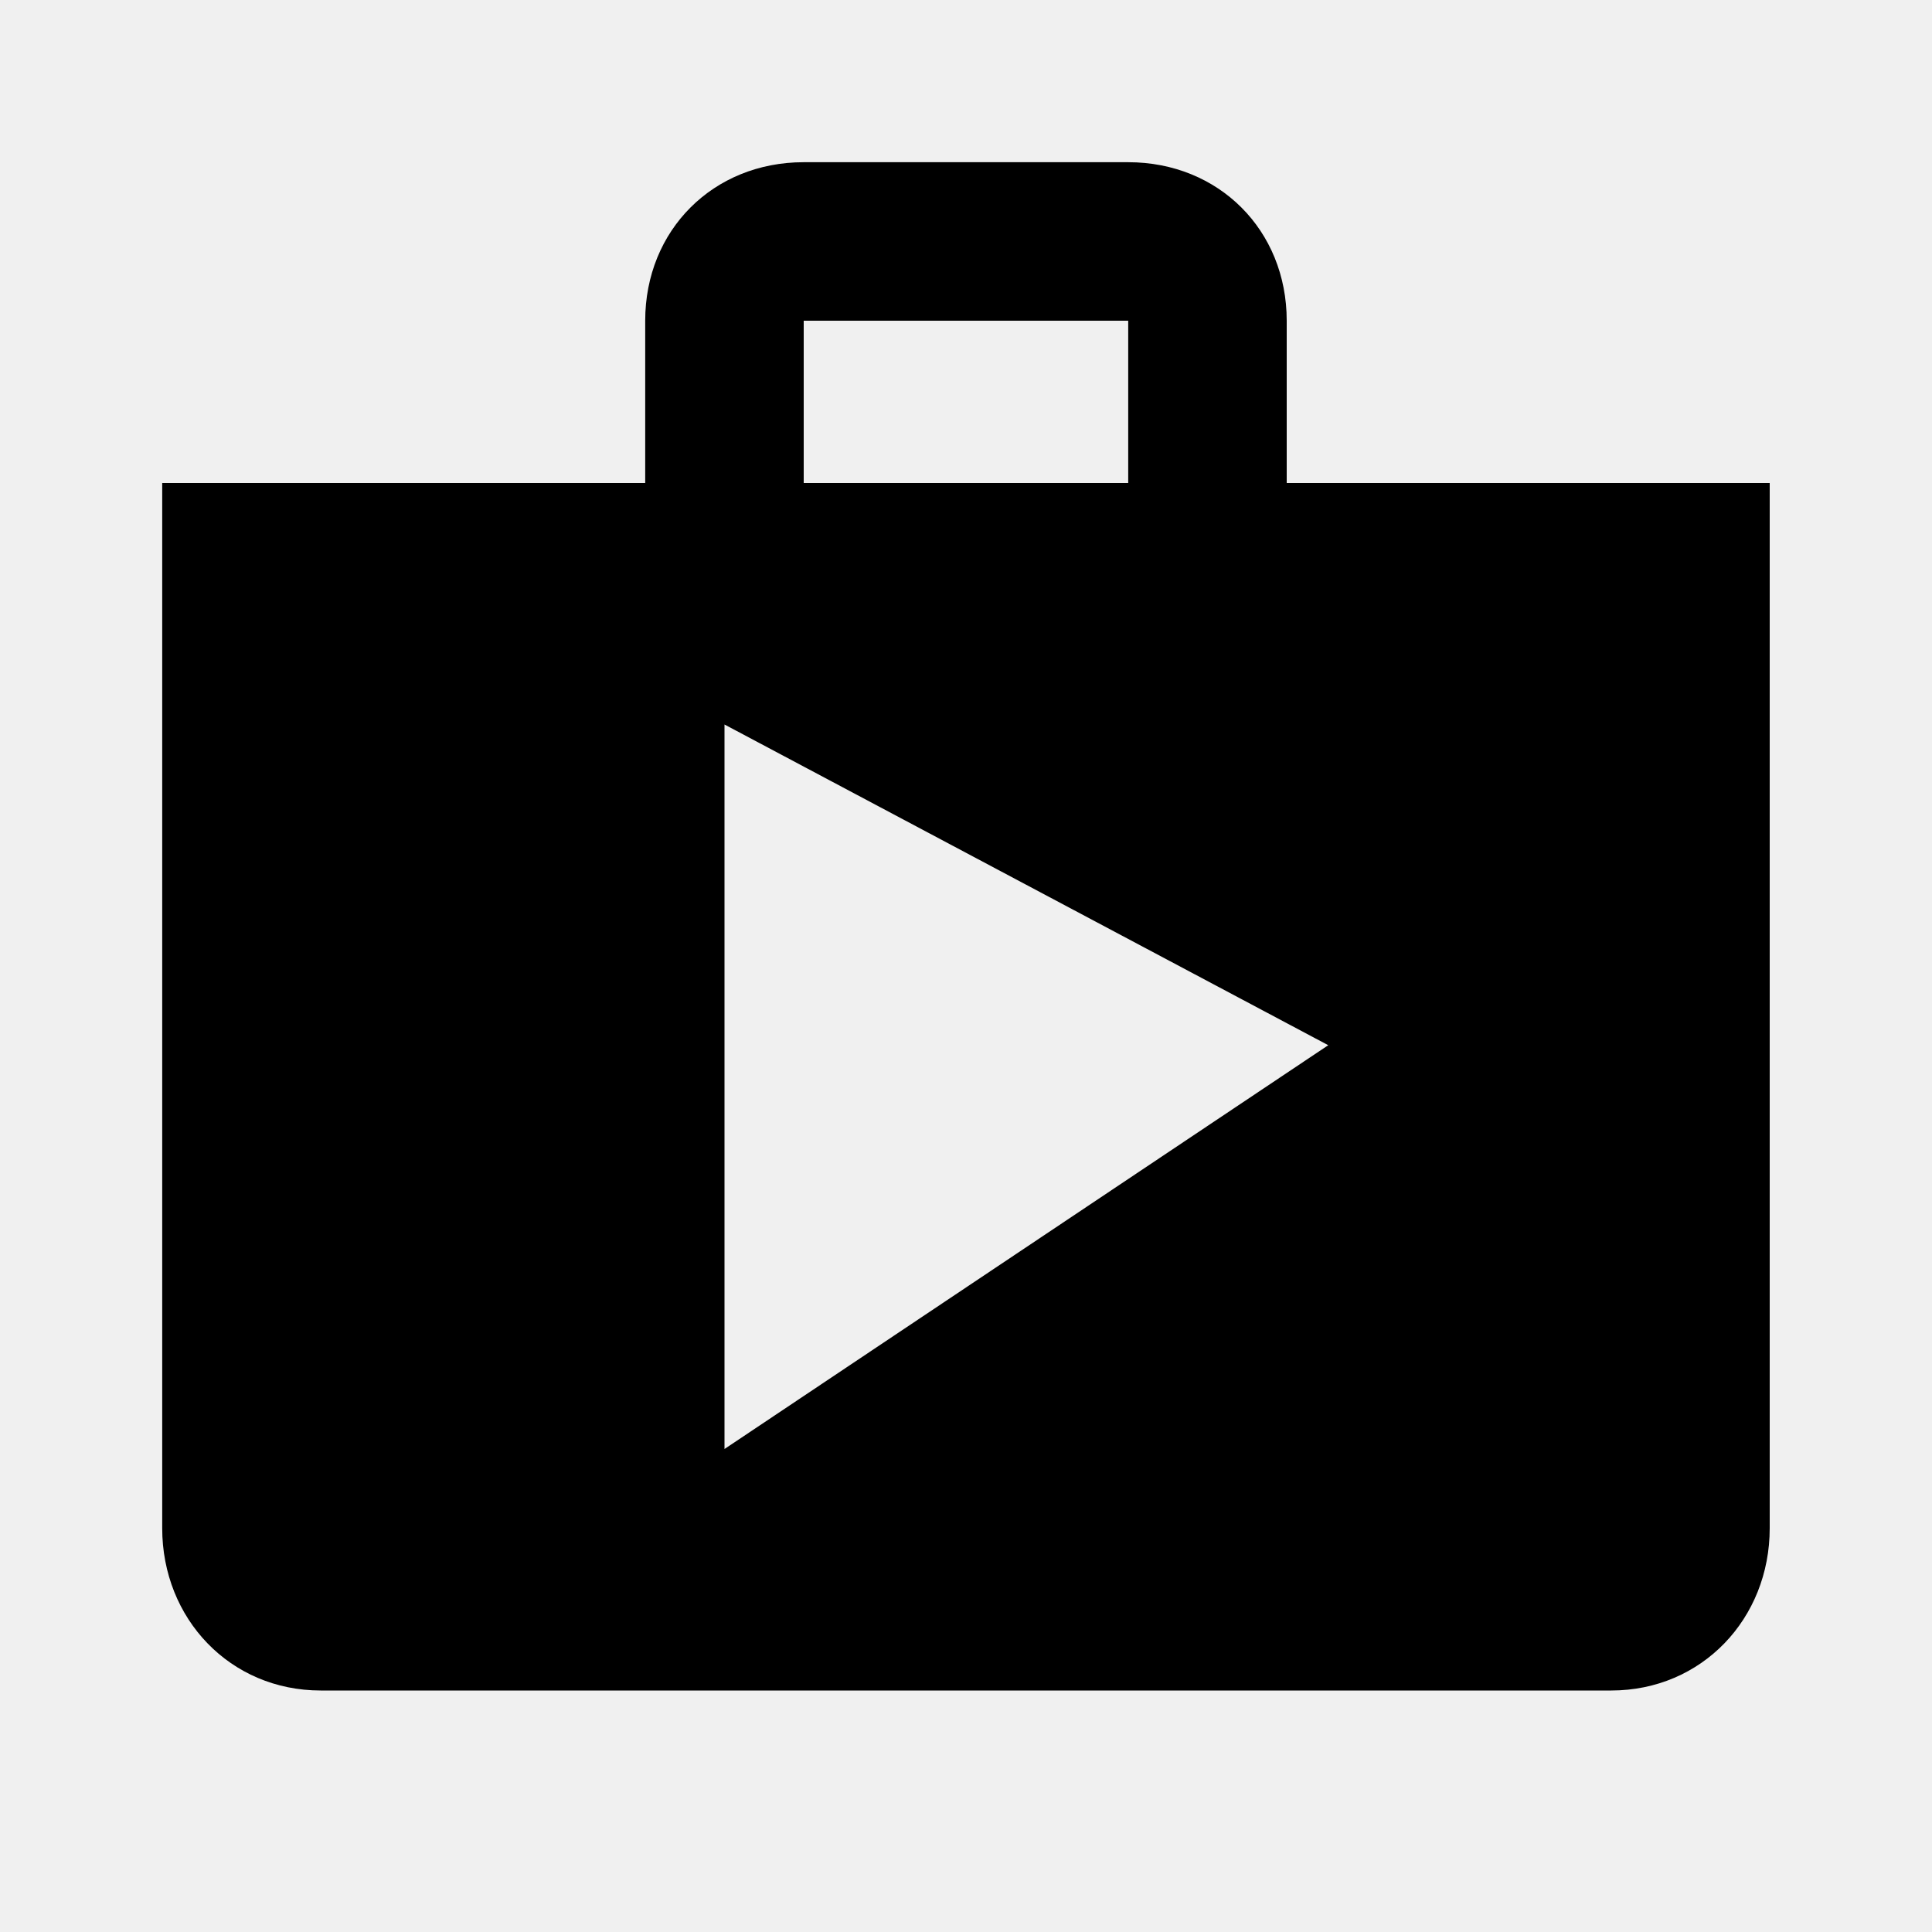
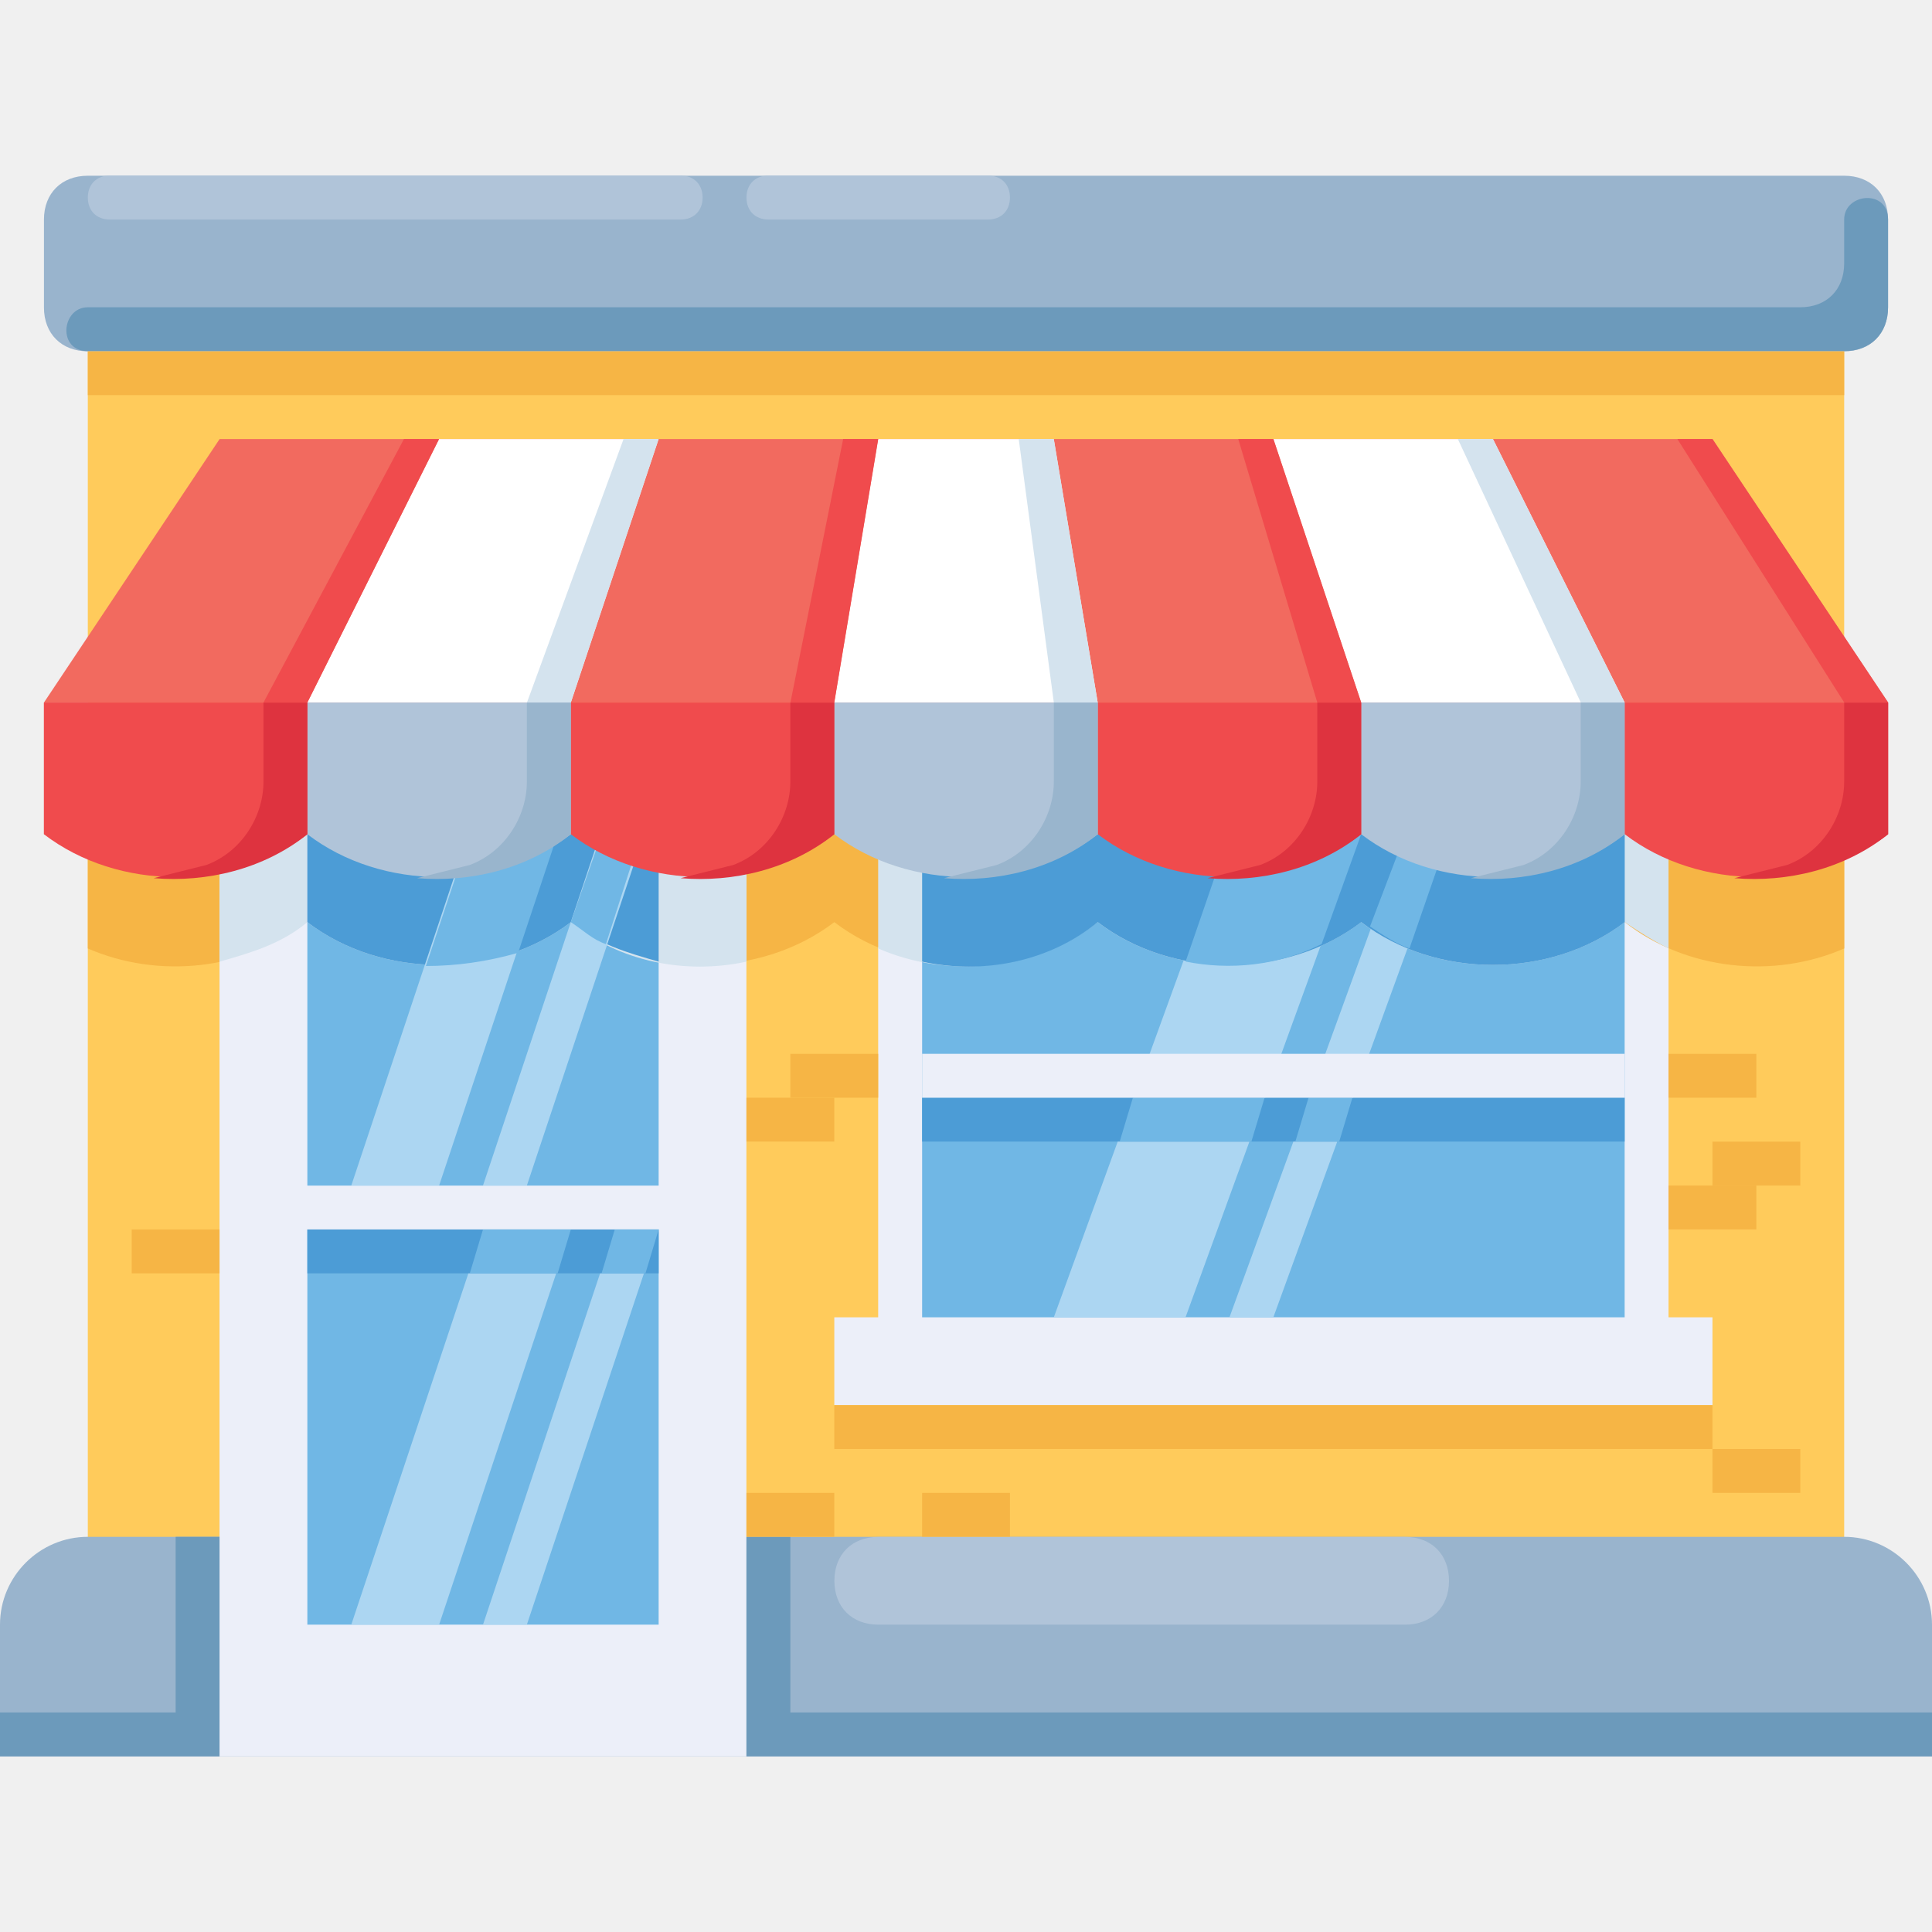
<svg xmlns="http://www.w3.org/2000/svg" version="1.1" width="24" height="24" viewBox="0 0 24 24">
-   <path d="M9 18l7.5-5.016-7.5-3.984v9zM9.984 3.984v2.016h4.031v-2.016h-4.031zM15.984 6h6v12.984c0 1.125-0.844 2.016-1.969 2.016h-16.031c-1.125 0-1.969-0.891-1.969-2.016v-12.984h6v-2.016c0-1.125 0.844-1.969 1.969-1.969h4.031c1.125 0 1.969 0.844 1.969 1.969v2.016z" />
+   <path fill="#ffcb5b" d="M1.091 4.364h21.818v15.273h-21.818v-15.273z" />
+   <path fill="#eceff9" d="M20.727 16.364v-6.545h-9.818v6.545h-0.545v1.091h10.909v-1.091z" />
+   <path fill="#f6b545" d="M22.909 9.818h-21.818v1.964c0.873 0.382 1.964 0.273 2.727-0.327 0.927 0.709 2.345 0.709 3.273 0 0.927 0.709 2.345 0.709 3.273 0 0.927 0.709 2.345 0.709 3.273 0 0.927 0.709 2.345 0.709 3.273 0 0.927 0.709 2.345 0.709 3.273 0 0.764 0.6 1.855 0.709 2.727 0.327v-1.964z" />
+   <path fill="#99b4cd" d="M24 20.182v1.636h-24v-1.636c0-0.6 0.491-1.091 1.091-1.091h21.818c0.6 0 1.091 0.491 1.091 1.091z" />
+   <path fill="#eceff9" d="M2.727 9.818h6.545v12h-6.545v-12z" />
+   <path fill="#70b7e5" d="M11.455 10.364h8.727v6h-8.727v-6z" />
+   <path fill="#acd6f2" d="M14.727 16.364h-1.636l2.182-6h1.636z" />
+   <path fill="#acd6f2" d="M15.818 16.364h-0.545l2.182-6h0.545z" />
+   <path fill="#4c9cd6" d="M11.455 13.636h8.727v0.545h-8.727v-0.545z" />
+   <path fill="#70b7e5" d="M13.909 14.182h1.636l0.164-0.545h-1.636z" />
+   <path fill="#70b7e5" d="M16.636 14.182l0.164-0.545h-0.545l-0.164 0.545z" />
+   <path fill="#70b7e5" d="M3.818 10.364h4.364v4.364h-4.364v-4.364z" />
+   <path fill="#70b7e5" d="M3.818 15.273h4.364v4.909h-4.364v-4.909z" />
+   <path fill="#eceff9" d="M11.455 13.091h8.727v0.545h-8.727v-0.545z" />
+   <path fill="#6c9abb" d="M9.818 21.273v-2.182h-0.545v2.727h14.727v-0.545z" />
+   <path fill="#6c9abb" d="M2.182 19.091v2.182h-2.182v0.545h2.727v-2.727z" />
+   <path fill="#f6b545" d="M10.364 17.455h10.909v0.545h-10.909v-0.545z" />
+   <path fill="#b0c4d9" d="M17.455 20.182h-6.545c-0.327 0-0.545-0.218-0.545-0.545v0c0-0.327 0.218-0.545 0.545-0.545h6.545c0.327 0 0.545 0.218 0.545 0.545v0c0 0.327-0.218 0.545-0.545 0.545z" />
+   <path fill="#d4e3ee" d="M3.818 11.455c0.927 0.709 2.345 0.709 3.273 0 0.6 0.491 1.418 0.655 2.182 0.491v-2.127h-6.545v2.127c0.382-0.109 0.764-0.218 1.091-0.491z" />
+   <path fill="#d4e3ee" d="M20.727 9.818h-9.818v1.964c0.873 0.382 1.964 0.273 2.727-0.327 0.927 0.709 2.345 0.709 3.273 0 0.927 0.709 2.345 0.709 3.273 0 0.164 0.109 0.327 0.218 0.545 0.327v-1.964z" />
+   <path fill="#4c9cd6" d="M3.818 11.455c0.927 0.709 2.345 0.709 3.273 0 0.327 0.273 0.709 0.382 1.091 0.491v-1.582h-4.364v1.091z" />
+   <path fill="#4c9cd6" d="M11.455 10.364v1.582c0.764 0.164 1.582 0 2.182-0.491 0.927 0.709 2.345 0.709 3.273 0 0.927 0.709 2.345 0.709 3.273 0v-1.091h-8.727z" />
+   <path fill="#70b7e5" d="M17.509 11.782l0.491-1.418h-0.545l-0.436 1.145c0.164 0.109 0.327 0.218 0.491 0.273z" />
+   <path fill="#70b7e5" d="M16.418 11.727l0.491-1.364h-1.636l-0.545 1.582c0.545 0.109 1.145 0.055 1.691-0.218z" />
+   <path fill="#99b4cd" d="M22.909 4.364h-21.818c-0.327 0-0.545-0.218-0.545-0.545v-1.091c0-0.327 0.218-0.545 0.545-0.545h21.818c0.327 0 0.545 0.218 0.545 0.545v1.091c0 0.327-0.218 0.545-0.545 0.545z" />
+   <path fill="#6c9abb" d="M22.909 2.727v0.545c0 0.327-0.218 0.545-0.545 0.545h-21.273c-0.327 0-0.382 0.545 0 0.545v0h21.818c0.327 0 0.545-0.218 0.545-0.545v-1.091c0-0.382-0.545-0.327-0.545 0z" />
+   <path fill="#f6b545" d="M1.091 4.364h21.818v0.545h-21.818v-0.545z" />
+   <path fill="#b0c4d9" d="M8.455 2.727h-7.091c-0.164 0-0.273-0.109-0.273-0.273v0c0-0.164 0.109-0.273 0.273-0.273h7.091c0.164 0 0.273 0.109 0.273 0.273v0c0 0.164-0.109 0.273-0.273 0.273z" />
+   <path fill="#b0c4d9" d="M12.273 2.727h-2.727c-0.164 0-0.273-0.109-0.273-0.273v0c0-0.164 0.109-0.273 0.273-0.273h2.727c0.164 0 0.273 0.109 0.273 0.273v0c0 0.164-0.109 0.273-0.273 0.273z" />
+   <path fill="#f6b545" d="M21.273 14.182h1.091v0.545h-1.091v-0.545z" />
+   <path fill="#f6b545" d="M21.273 18h1.091v0.545h-1.091v-0.545z" />
+   <path fill="#f6b545" d="M11.455 18.545h1.091v0.545h-1.091v-0.545z" />
+   <path fill="#f6b545" d="M20.727 13.091h1.091v0.545h-1.091v-0.545z" />
+   <path fill="#f6b545" d="M9.273 18.545h1.091v0.545h-1.091v-0.545z" />
+   <path fill="#f6b545" d="M9.818 13.091h1.091v0.545h-1.091v-0.545z" />
+   <path fill="#f6b545" d="M1.636 15.273h1.091v0.545h-1.091v-0.545z" />
+   <path fill="#f6b545" d="M9.273 13.636h1.091v0.545h-1.091v-0.545z" />
+   <path fill="#f6b545" d="M20.727 14.727h1.091v0.545h-1.091v-0.545z" />
+   <path fill="#acd6f2" d="M5.455 20.182h-1.091l1.636-4.909h1.091z" />
+   <path fill="#acd6f2" d="M6.545 20.182h-0.545l1.636-4.909h0.545z" />
+   <path fill="#4c9cd6" d="M3.818 15.273h4.364v0.545h-4.364v-0.545z" />
+   <path fill="#70b7e5" d="M8.018 15.818l0.164-0.545h-0.545l-0.164 0.545z" />
+   <path fill="#70b7e5" d="M6.927 15.818l0.164-0.545h-1.091l-0.164 0.545z" />
+   <path fill="#acd6f2" d="M5.455 14.727h-1.091l1.636-4.909h1.091z" />
+   <path fill="#acd6f2" d="M6.545 14.727h-0.545l1.636-4.909h0.545z" />
+   <path fill="#70b7e5" d="M7.473 10.364l-0.382 1.091c0.164 0.109 0.273 0.218 0.436 0.273l0.436-1.364h-0.491z" />
+   <path fill="#70b7e5" d="M5.836 10.364l-0.545 1.636c0.382 0 0.764-0.055 1.145-0.164l0.491-1.473h-1.091z" />
+   <path fill="#f26a5f" d="M23.455 8.727h-22.909l2.182-3.273h18.545z" />
+   <path fill="#fff" d="M7.091 8.727h-3.273l1.636-3.273h2.727z" />
+   <path fill="#fff" d="M16.909 8.727h3.273l-1.636-3.273h-2.727z" />
+   <path fill="#fff" d="M13.636 8.727h-3.273l0.545-3.273h2.182z" />
+   <path fill="#f04b4d" d="M0.545 8.727v1.636c0.927 0.709 2.345 0.709 3.273 0h3.273c0.927 0.709 2.345 0.709 3.273 0h3.273c0.927 0.709 2.345 0.709 3.273 0h3.273c0.927 0.709 2.345 0.709 3.273 0v-1.636h-22.909z" />
+   <path fill="#b0c4d9" d="M3.818 8.727v1.636c0.927 0.709 2.345 0.709 3.273 0v-1.636h-3.273z" />
+   <path fill="#b0c4d9" d="M10.364 8.727v1.636c0.927 0.709 2.345 0.709 3.273 0v-1.636h-3.273z" />
+   <path fill="#b0c4d9" d="M16.909 8.727v1.636c0.927 0.709 2.345 0.709 3.273 0v-1.636h-3.273z" />
+   <path fill="#f04b4d" d="M16.909 8.727h-0.545l-0.982-3.273h0.436z" />
+   <path fill="#f04b4d" d="M10.364 8.727h-0.545l0.655-3.273h0.436z" />
+   <path fill="#f04b4d" d="M3.818 8.727h-0.545l1.745-3.273h0.436z" />
+   <path fill="#f04b4d" d="M23.455 8.727h-0.545l-2.073-3.273h0.436z" />
+   <path fill="#d4e3ee" d="M20.182 8.727h-0.545l-1.527-3.273h0.436z" />
+   <path fill="#d4e3ee" d="M13.636 8.727h-0.545l-0.436-3.273h0.436z" />
+   <path fill="#d4e3ee" d="M7.091 8.727h-0.545l1.2-3.273h0.436z" />
+   <path fill="#de333f" d="M16.364 8.727v0.982c0 0.436-0.273 0.873-0.709 1.036-0.218 0.055-0.436 0.109-0.655 0.164 0.655 0.055 1.364-0.109 1.909-0.545v-1.636h-0.545z" />
+   <path fill="#de333f" d="M22.909 8.727v0.982c0 0.436-0.273 0.873-0.709 1.036-0.218 0.055-0.436 0.109-0.655 0.164 0.655 0.055 1.364-0.109 1.909-0.545v-1.636h-0.545z" />
+   <path fill="#99b5cd" d="M19.636 8.727v0.982c0 0.436-0.273 0.873-0.709 1.036-0.218 0.055-0.436 0.109-0.655 0.164 0.655 0.055 1.364-0.109 1.909-0.545v-1.636h-0.545z" />
+   <path fill="#de333f" d="M9.818 8.727v0.982c0 0.436-0.273 0.873-0.709 1.036-0.218 0.055-0.436 0.109-0.655 0.164 0.655 0.055 1.364-0.109 1.909-0.545v-1.636h-0.545z" />
+   <path fill="#99b5cd" d="M13.091 8.727v0.982c0 0.436-0.273 0.873-0.709 1.036-0.218 0.055-0.436 0.109-0.655 0.164 0.655 0.055 1.364-0.109 1.909-0.545v-1.636h-0.545z" />
+   <path fill="#de333f" d="M3.273 8.727v0.982c0 0.436-0.273 0.873-0.709 1.036-0.218 0.055-0.436 0.109-0.655 0.164 0.655 0.055 1.364-0.109 1.909-0.545v-1.636h-0.545z" />
+   <path fill="#99b5cd" d="M6.545 8.727v0.982c0 0.436-0.273 0.873-0.709 1.036-0.218 0.055-0.436 0.109-0.655 0.164 0.655 0.055 1.364-0.109 1.909-0.545v-1.636h-0.545z" />
</svg>
